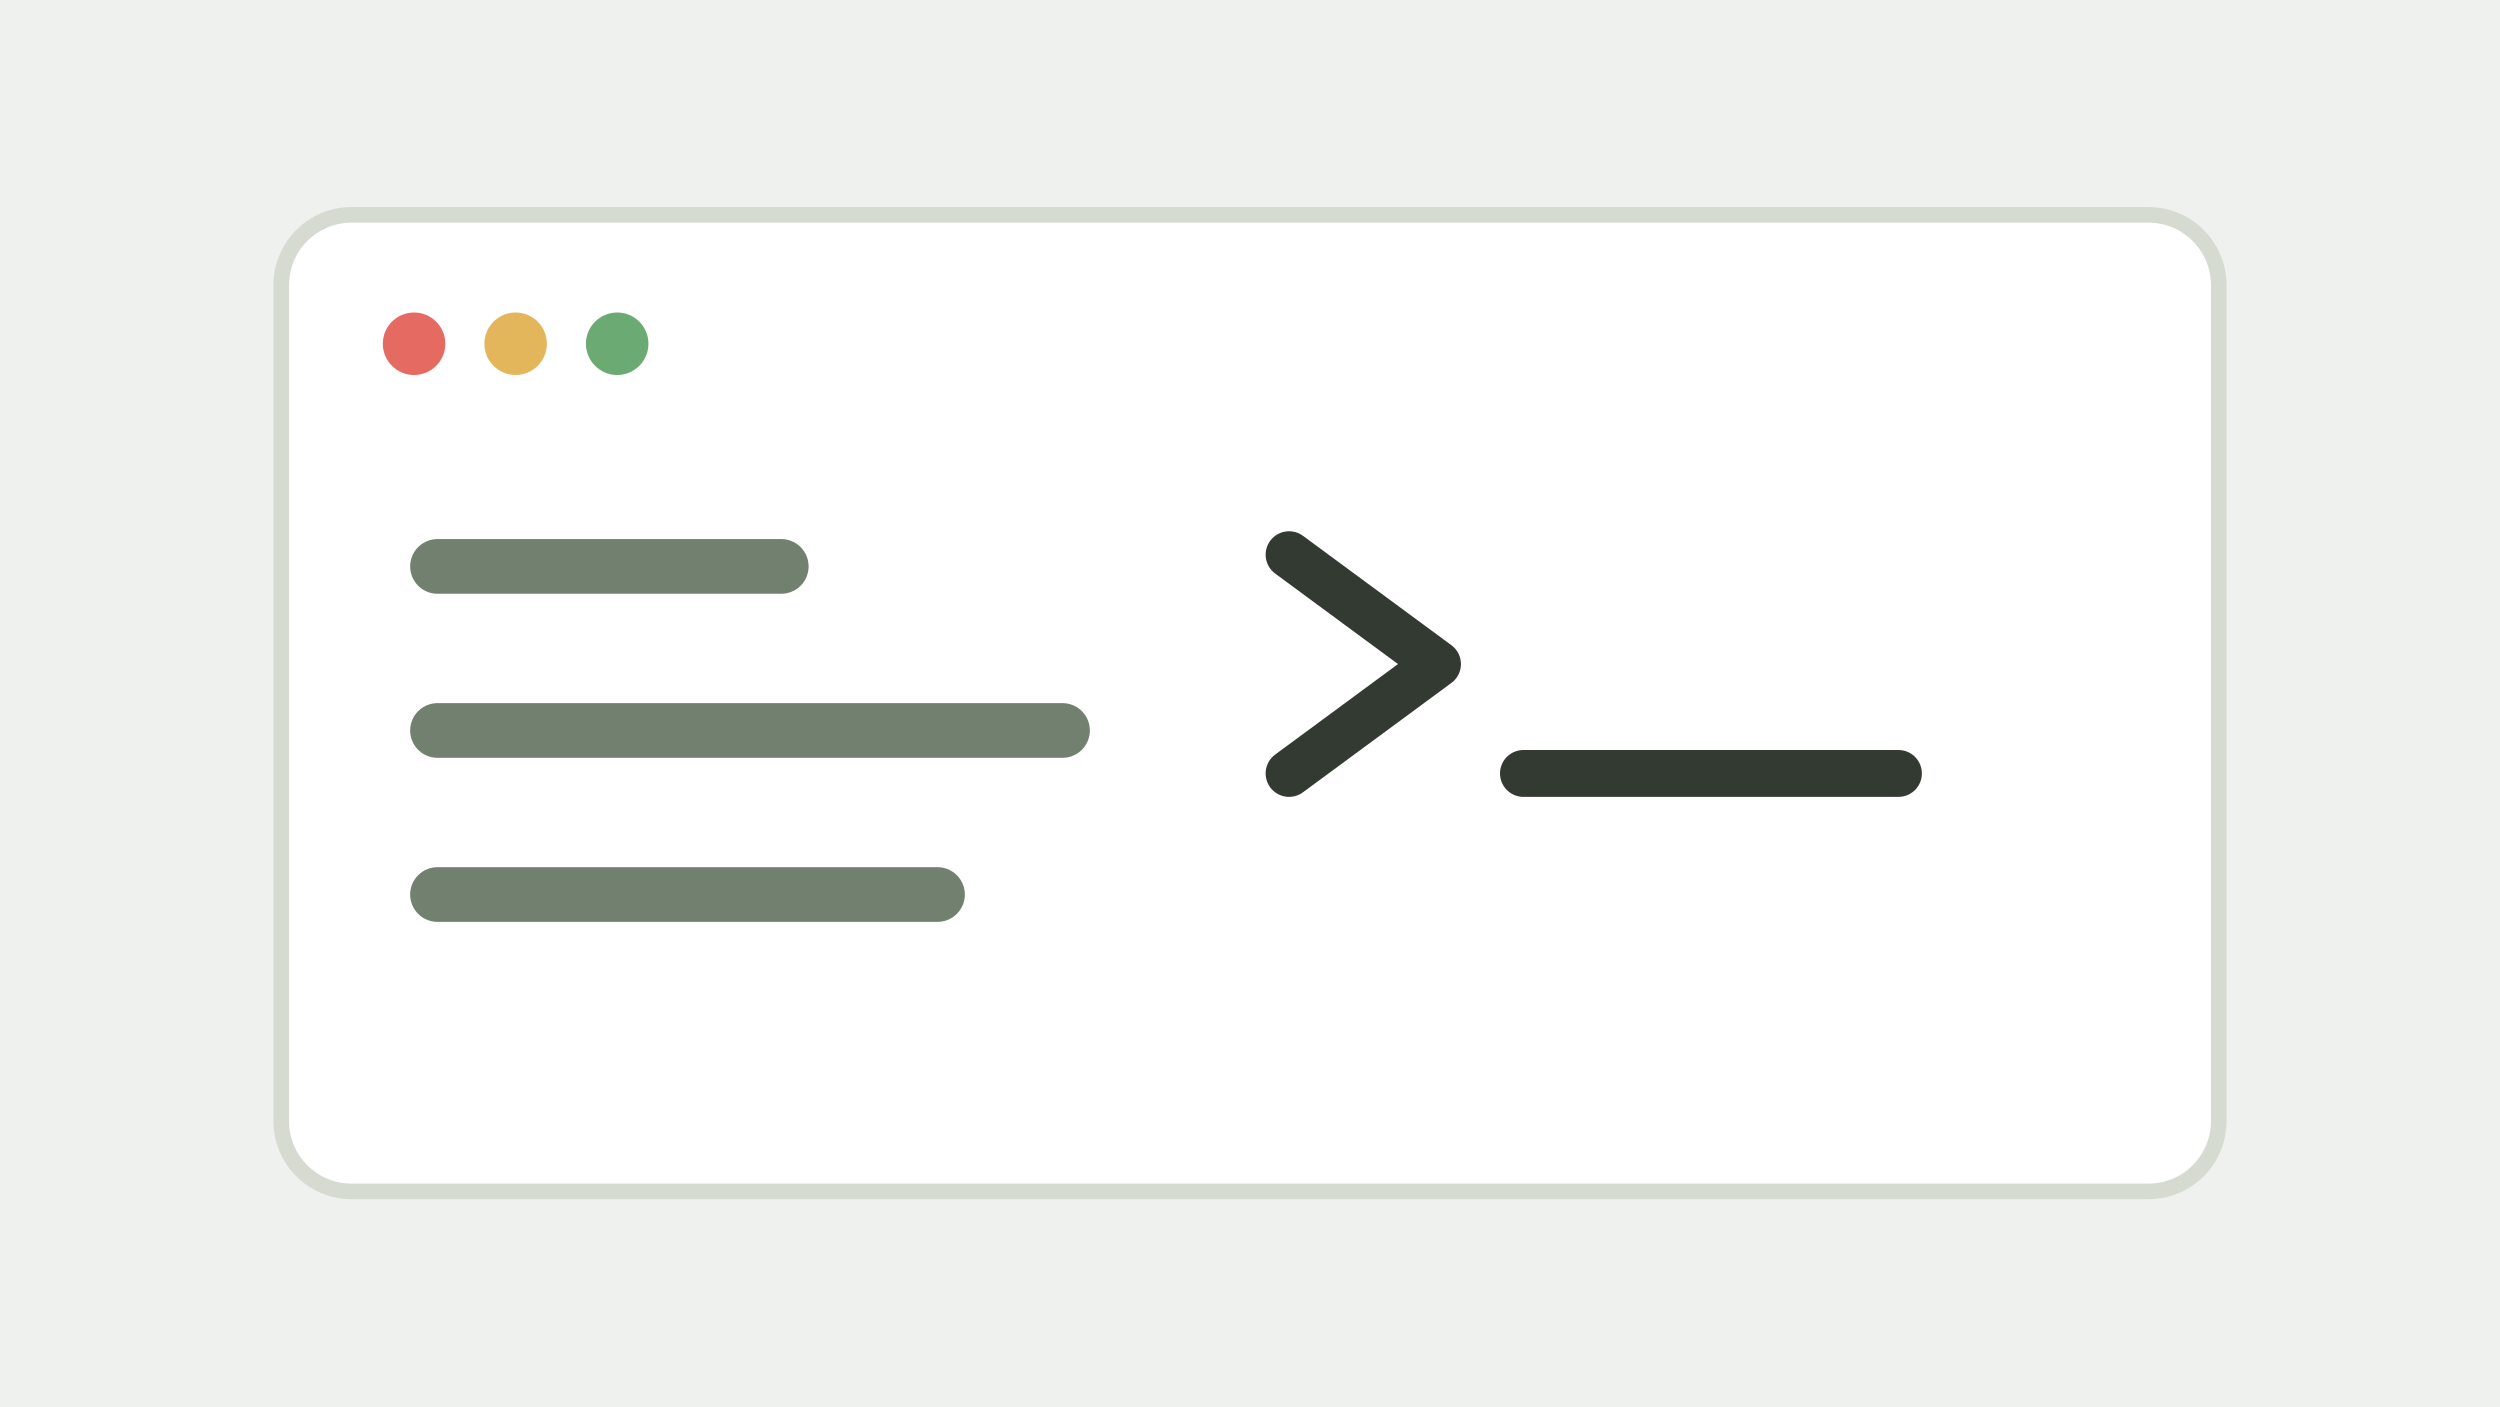
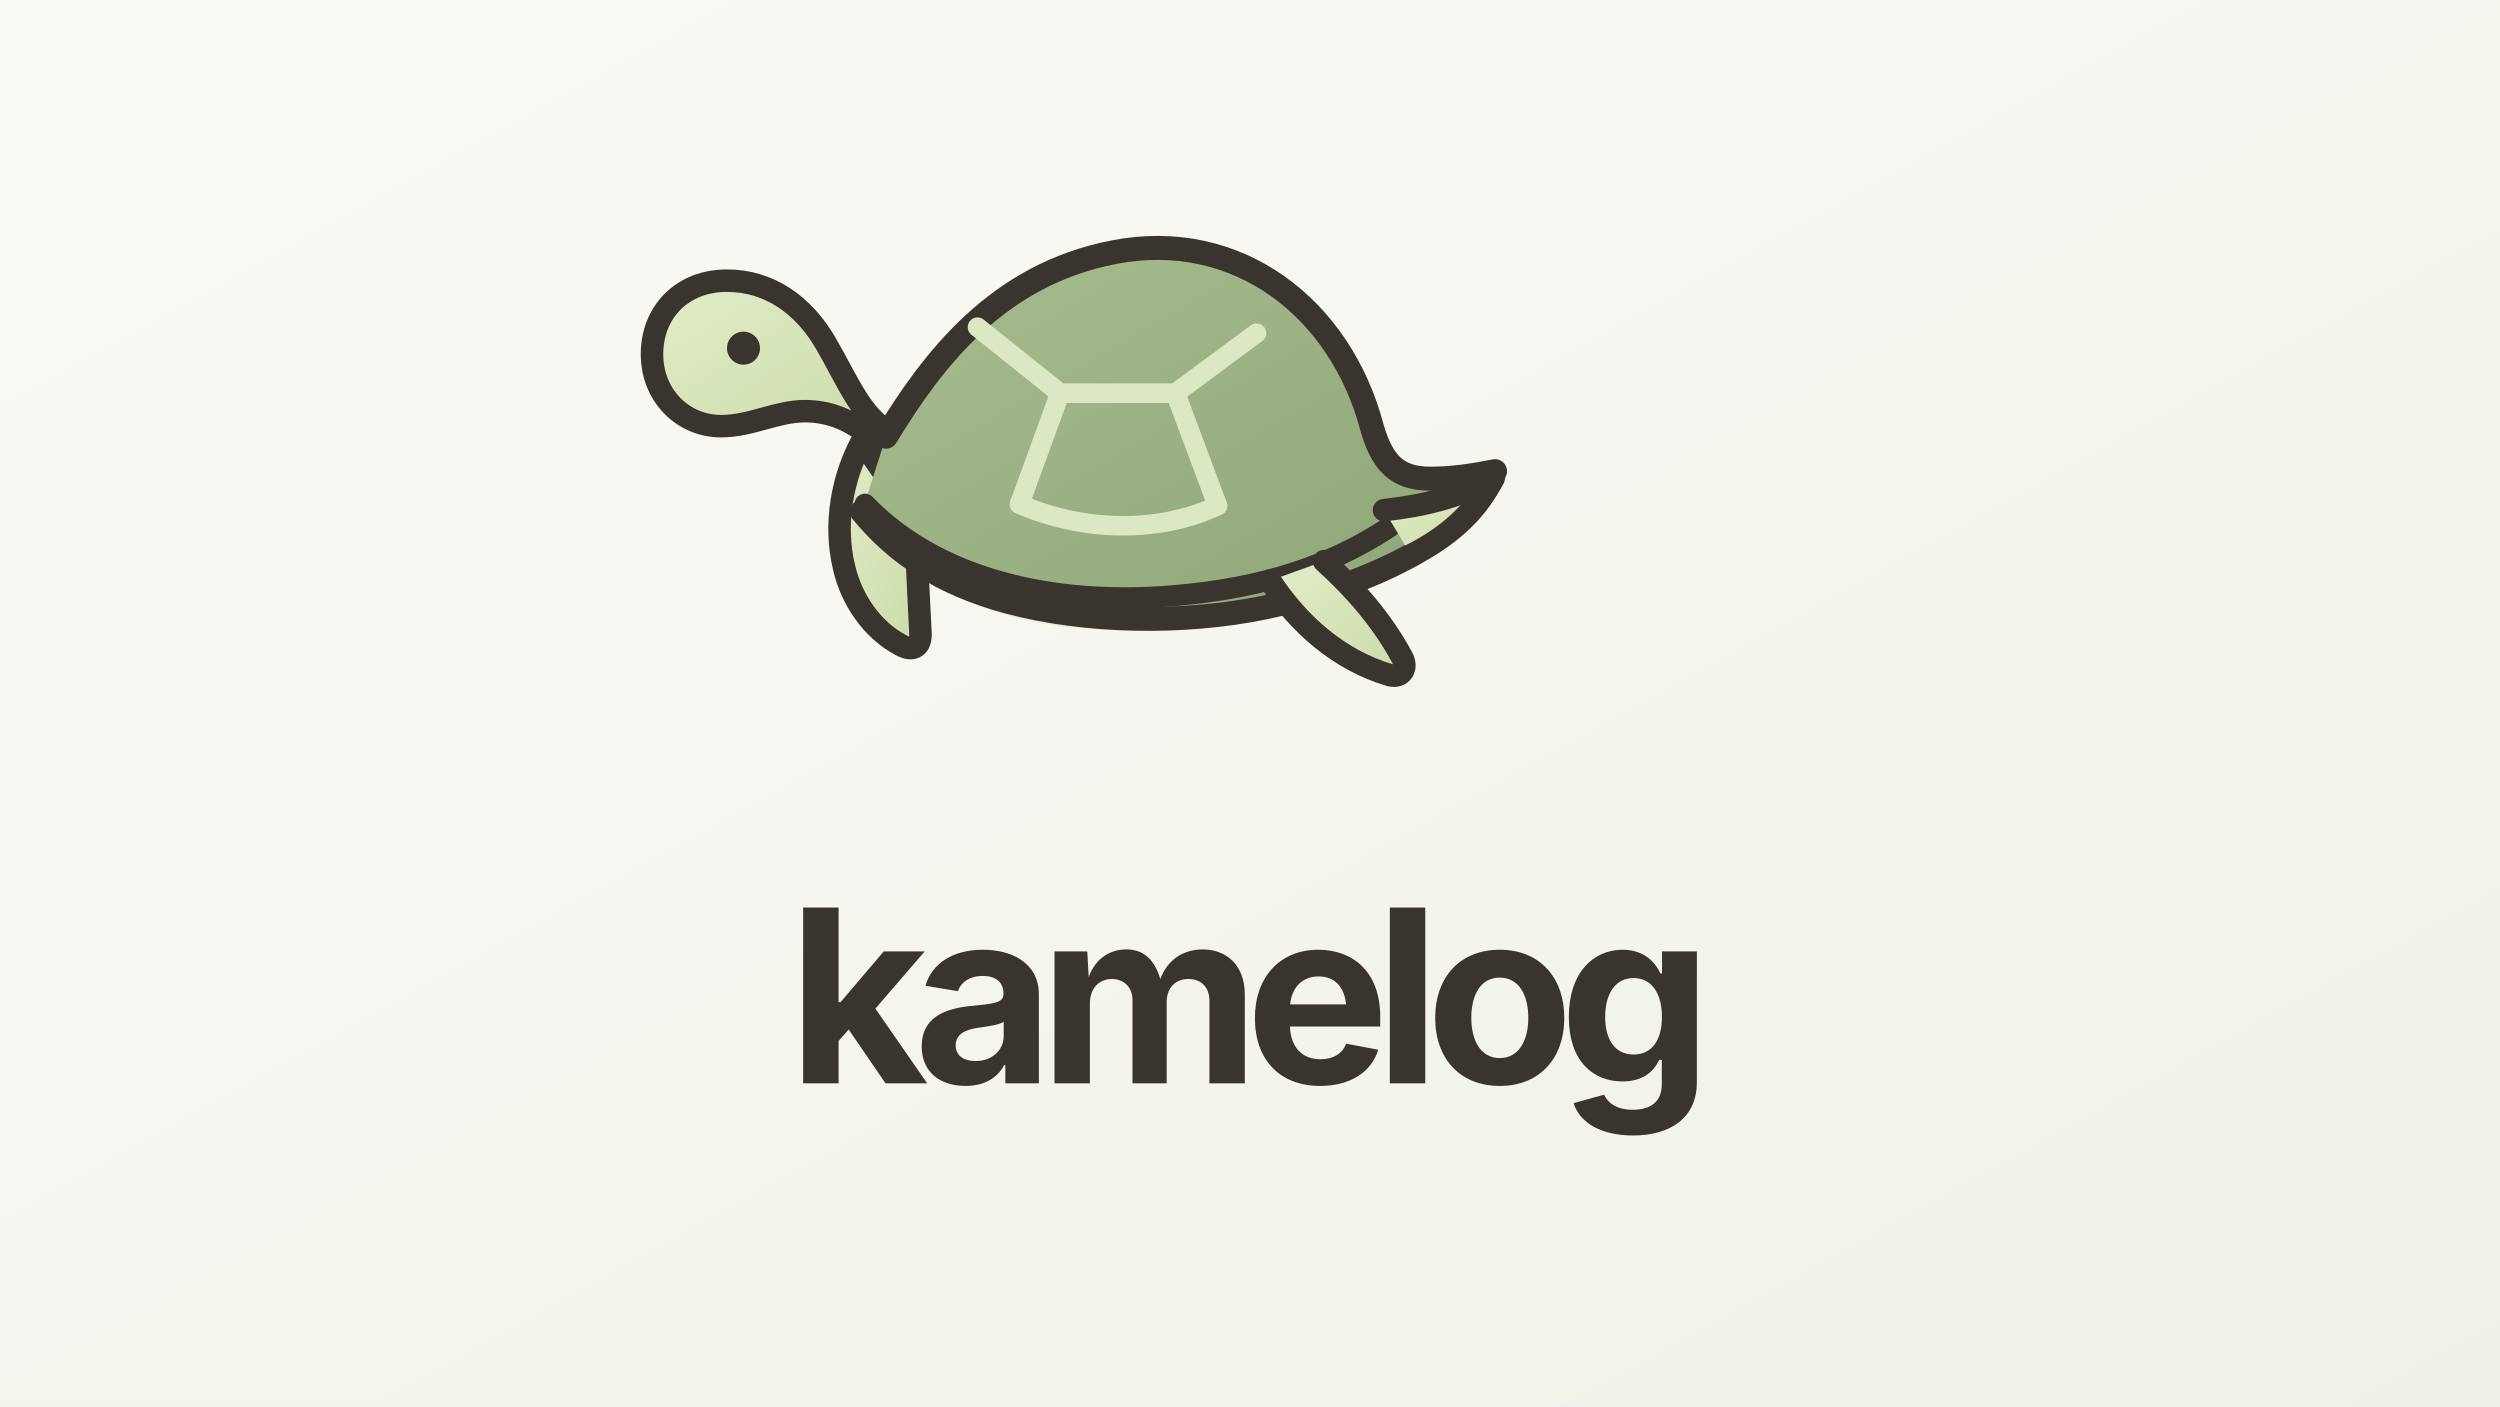
- <svg xmlns="http://www.w3.org/2000/svg" viewBox="0 0 640 360" role="img" aria-labelledby="title desc">
-   <rect width="640" height="360" fill="#eef1ed" />
-   <rect x="72" y="55" width="496" height="250" rx="18" fill="#fff" stroke="#d6dbd2" stroke-width="4" />
-   <circle cx="106" cy="88" r="8" fill="#e56a62" />
-   <circle cx="132" cy="88" r="8" fill="#e3b65b" />
-   <circle cx="158" cy="88" r="8" fill="#6baa72" />
-   <path d="M112 145h88M112 187h160M112 229h128" stroke="#71806f" stroke-width="14" stroke-linecap="round" />
-   <path d="M330 142l38 28-38 28M390 198h96" fill="none" stroke="#323a31" stroke-width="12" stroke-linecap="round" stroke-linejoin="round" />
+ <svg xmlns="http://www.w3.org/2000/svg" viewBox="0 0 1200 675" role="img" aria-label="kamelog">
+   <defs>
+     <linearGradient id="bg" x1="0" y1="0" x2="1" y2="1">
+       <stop offset="0" stop-color="#fbfaf7" />
+       <stop offset="1" stop-color="#eef2e6" />
+     </linearGradient>
+     <linearGradient id="shell" x1="0" y1="0" x2="1" y2="1">
+       <stop offset="0" stop-color="#a9bd8f" />
+       <stop offset="1" stop-color="#8da578" />
+     </linearGradient>
+     <linearGradient id="skin" x1="0" y1="0" x2="1" y2="1">
+       <stop offset="0" stop-color="#e2edc9" />
+       <stop offset="1" stop-color="#cbdba9" />
+     </linearGradient>
+   </defs>
+   <rect width="1200" height="675" fill="url(#bg)" />
+   <g transform="translate(300,80) scale(.72)">
+     <path d="M177 177 C158 168 148 142 134 118 C119 92 96 76 68 76 C38 76 18 97 18 125 C18 153 39 173 64 173 C84 173 101 163 120 163 C135 163 148 168 160 177 C168 183 174 186 181 181" fill="url(#skin)" stroke="#3a342e" stroke-width="15" stroke-linecap="round" stroke-linejoin="round" />
+     <path d="M158 183 C145 207 139 238 146 267 C151 289 165 309 184 319 C191 323 197 321 197 312 L193 230 C180 216 169 199 158 183Z" fill="url(#skin)" stroke="#3a342e" stroke-width="15" stroke-linejoin="round" />
+     <path d="M184 225 C218 258 276 276 344 275 C405 275 453 260 487 238 C464 285 398 309 330 309 C259 309 205 287 178 251Z" fill="#eef0d2" opacity=".92" />
+     <path d="M174 180 C205 129 248 72 326 57 C408 41 477 94 498 174 C505 198 515 208 537 208 C551 208 565 206 580 203 C572 224 555 241 533 254 C505 271 468 285 426 294 C372 305 307 304 255 290 C211 278 181 258 158 230" fill="url(#shell)" stroke="#3a342e" stroke-width="16" stroke-linecap="round" stroke-linejoin="round" />
+     <path d="M160 225 C207 274 283 293 366 286 C425 281 471 266 510 240" fill="none" stroke="#3a342e" stroke-width="14" stroke-linecap="round" />
+     <path d="M430 276 C449 305 476 329 510 339 C518 341 522 334 518 327 C505 303 487 282 466 263" fill="url(#skin)" stroke="#3a342e" stroke-width="15" stroke-linecap="round" stroke-linejoin="round" />
+     <path d="M506 229 C532 226 554 221 579 208 C566 231 548 247 524 259" fill="url(#skin)" stroke="#3a342e" stroke-width="15" stroke-linecap="round" stroke-linejoin="round" />
+     <path d="M235 107 L290 151 L367 151 L421 111" fill="none" stroke="#dce8c3" stroke-width="13" stroke-linecap="round" stroke-linejoin="round" />
+     <path d="M290 151 L263 225 M367 151 L395 226" fill="none" stroke="#dce8c3" stroke-width="13" stroke-linecap="round" />
+     <path d="M263 225 C304 243 355 245 395 226" fill="none" stroke="#dce8c3" stroke-width="13" stroke-linecap="round" />
+     <circle cx="79" cy="121" r="11" fill="#3a342e" />
+   </g>
+   <text x="600" y="520" text-anchor="middle" fill="#3a342e" font-family="Arial Rounded MT Bold, Avenir Next, Inter, Arial, sans-serif" font-size="116" font-weight="700" letter-spacing="-7">kamelog</text>
</svg>
